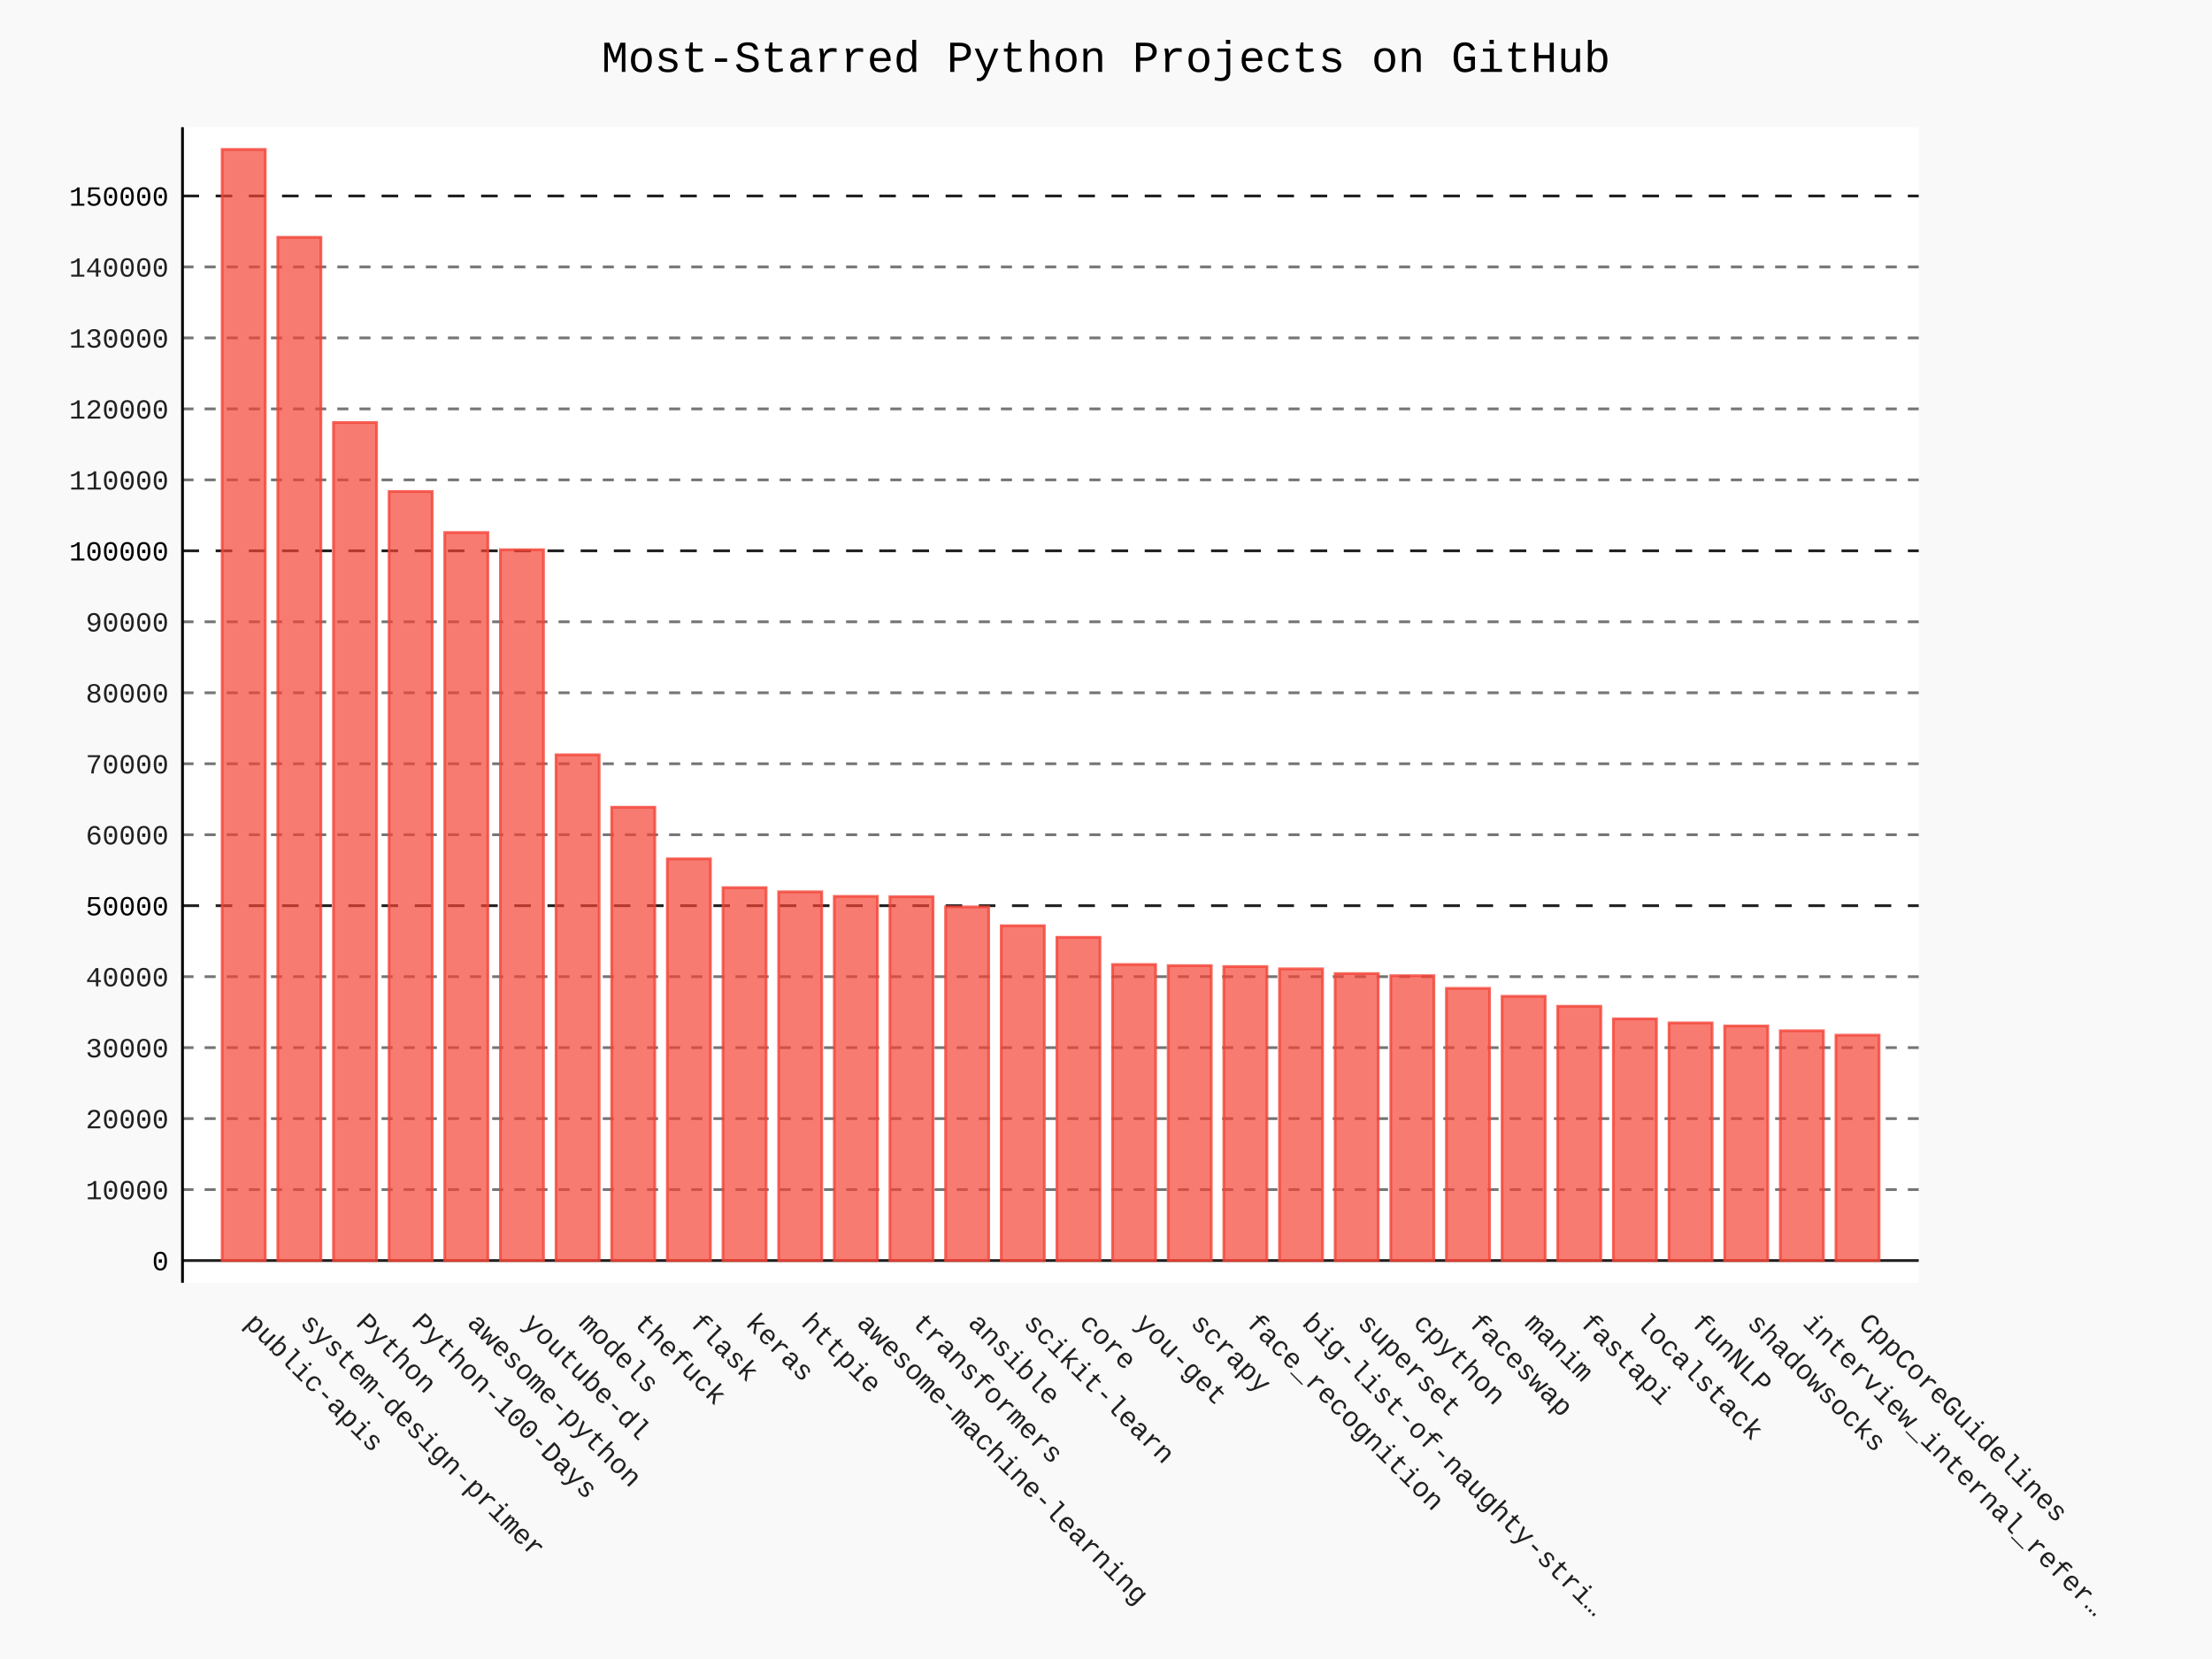
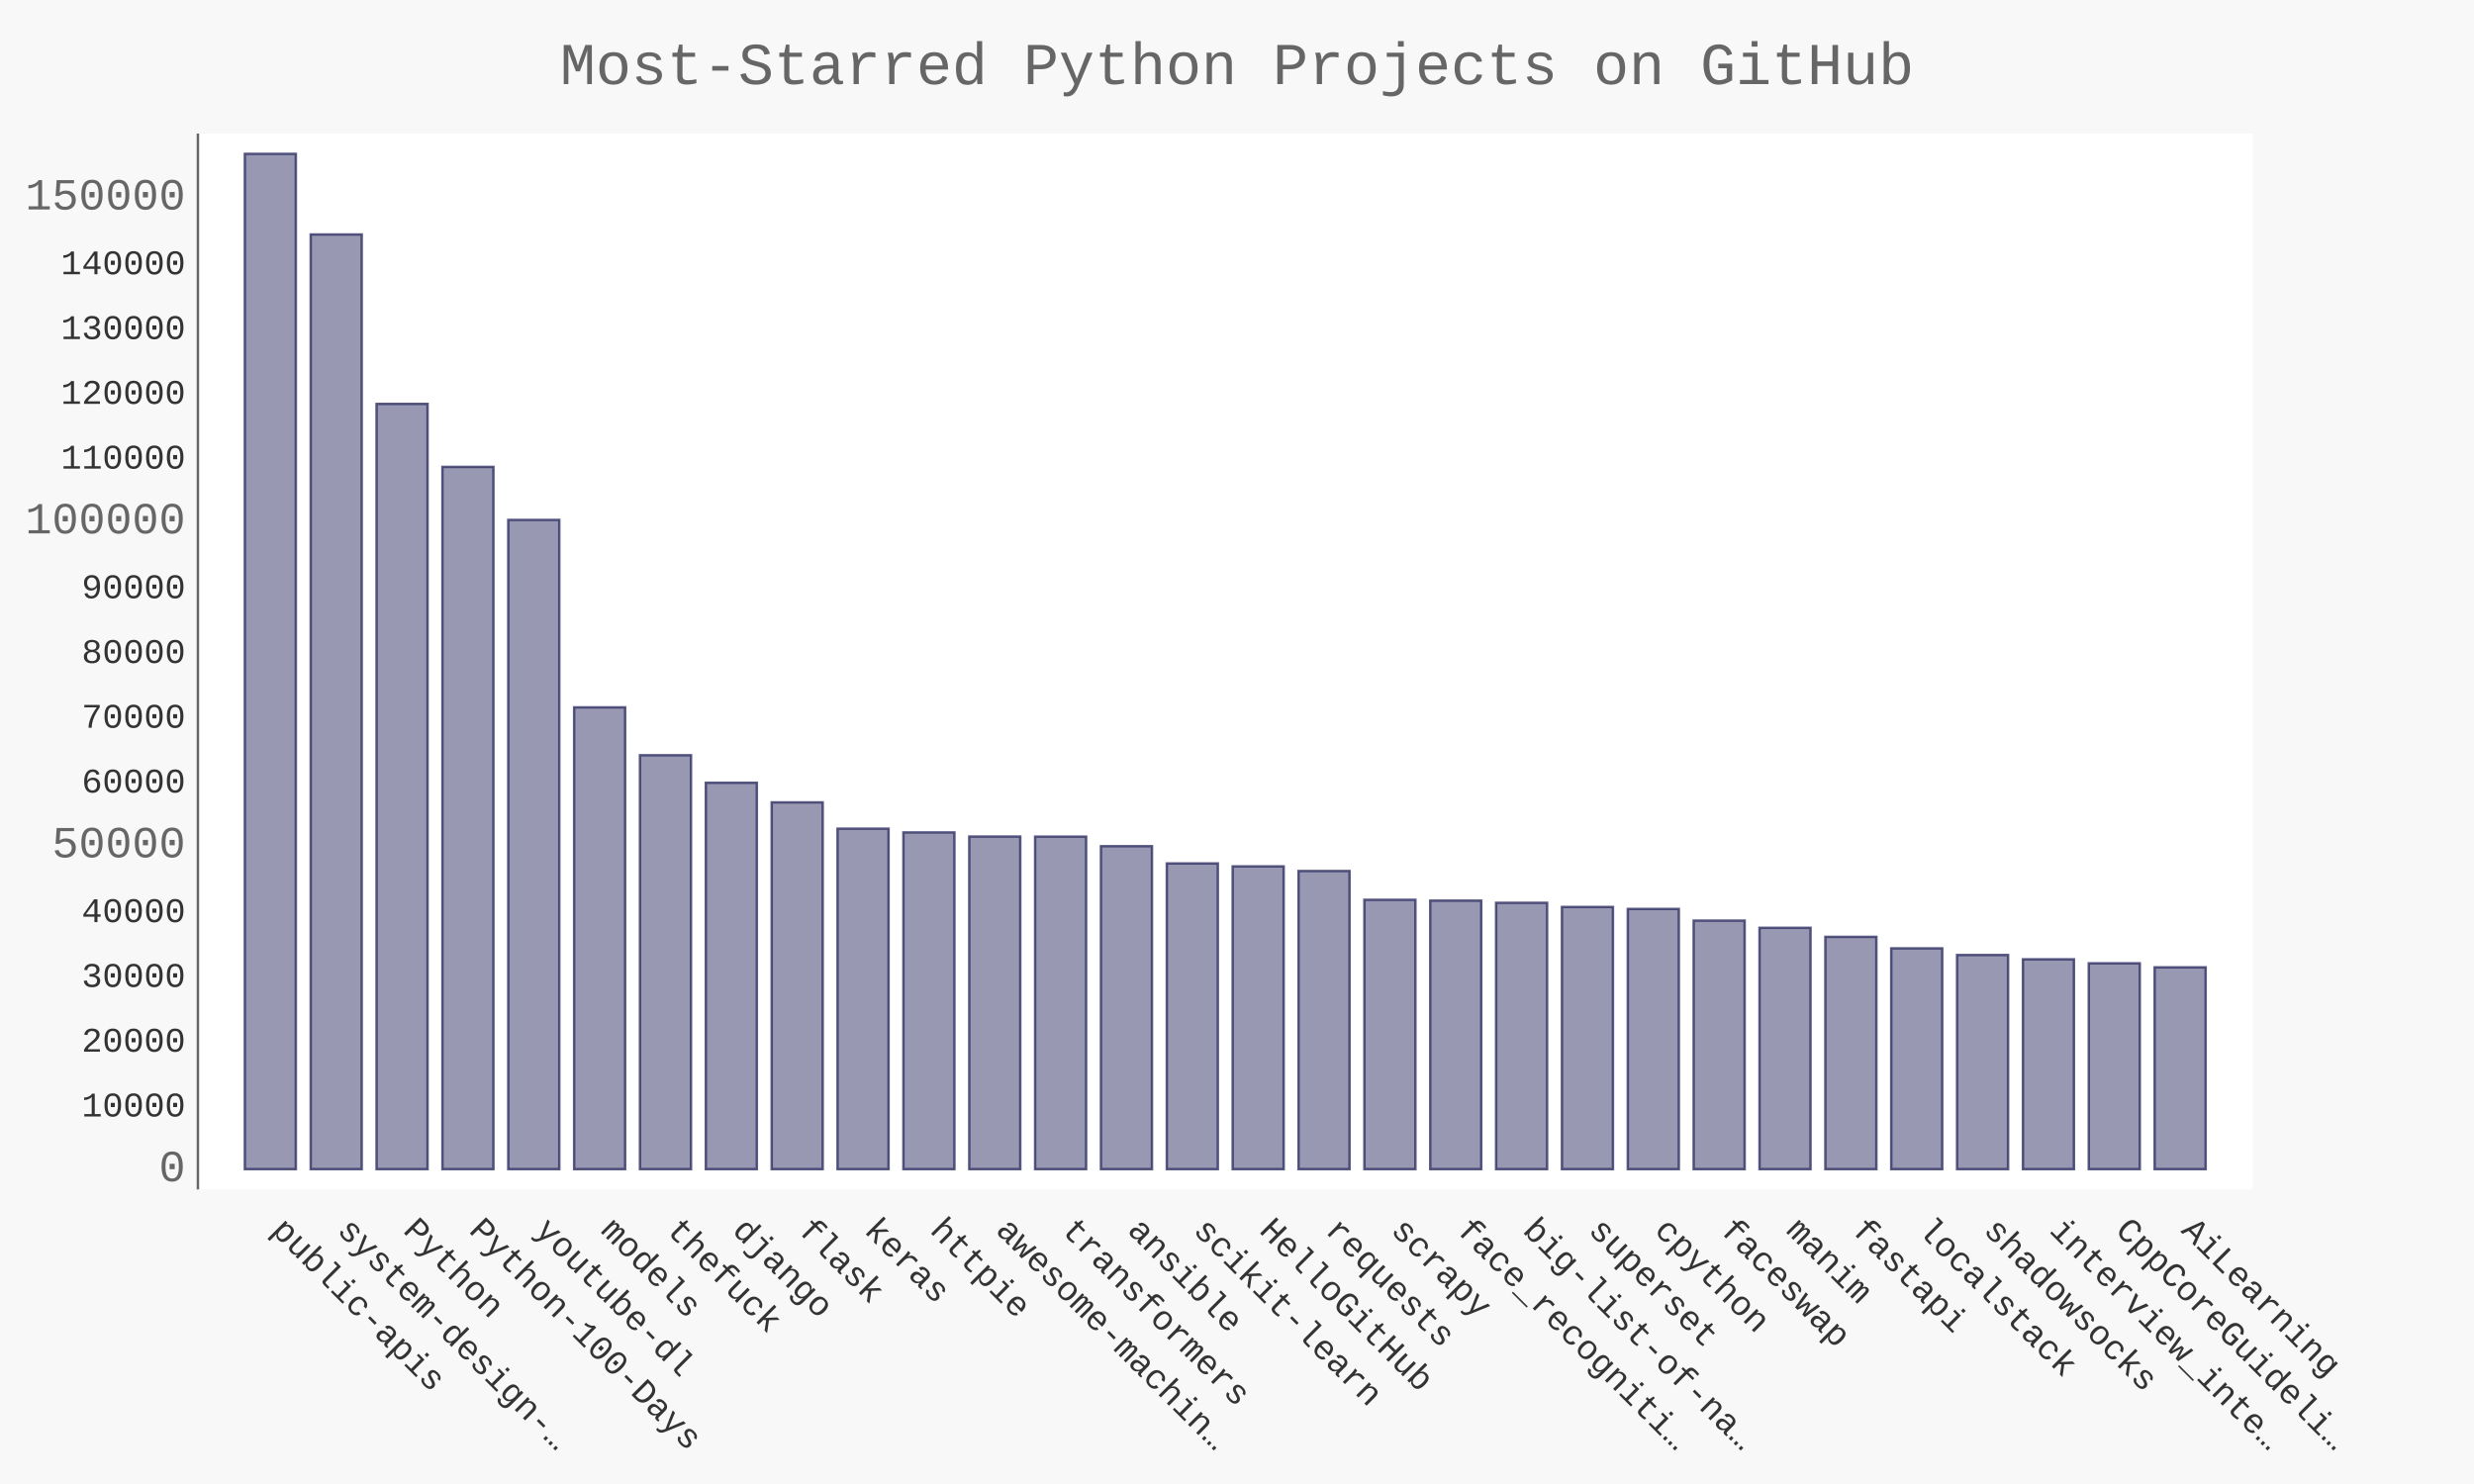
- <svg xmlns="http://www.w3.org/2000/svg" id="chart-2ef76ca3-1e4b-4021-8738-66e86e7eee9b" class="pygal-chart" viewBox="0 0 800 600">
+ <svg xmlns="http://www.w3.org/2000/svg" id="chart-88c14782-1a25-45e3-9317-35c51d907a52" class="pygal-chart" viewBox="0 0 1000 600">
  <defs>
-     <style type="text/css">#chart-2ef76ca3-1e4b-4021-8738-66e86e7eee9b{-webkit-user-select:none;-webkit-font-smoothing:antialiased;font-family:Consolas,"Liberation Mono",Menlo,Courier,monospace}#chart-2ef76ca3-1e4b-4021-8738-66e86e7eee9b .title{font-family:Consolas,"Liberation Mono",Menlo,Courier,monospace;font-size:16px}#chart-2ef76ca3-1e4b-4021-8738-66e86e7eee9b .legends .legend text{font-family:Consolas,"Liberation Mono",Menlo,Courier,monospace;font-size:14px}#chart-2ef76ca3-1e4b-4021-8738-66e86e7eee9b .axis text{font-family:Consolas,"Liberation Mono",Menlo,Courier,monospace;font-size:10px}#chart-2ef76ca3-1e4b-4021-8738-66e86e7eee9b .axis text.major{font-family:Consolas,"Liberation Mono",Menlo,Courier,monospace;font-size:10px}#chart-2ef76ca3-1e4b-4021-8738-66e86e7eee9b .text-overlay text.value{font-family:Consolas,"Liberation Mono",Menlo,Courier,monospace;font-size:16px}#chart-2ef76ca3-1e4b-4021-8738-66e86e7eee9b .text-overlay text.label{font-family:Consolas,"Liberation Mono",Menlo,Courier,monospace;font-size:10px}#chart-2ef76ca3-1e4b-4021-8738-66e86e7eee9b .tooltip{font-family:Consolas,"Liberation Mono",Menlo,Courier,monospace;font-size:14px}#chart-2ef76ca3-1e4b-4021-8738-66e86e7eee9b text.no_data{font-family:Consolas,"Liberation Mono",Menlo,Courier,monospace;font-size:64px}
- #chart-2ef76ca3-1e4b-4021-8738-66e86e7eee9b{background-color:rgba(249,249,249,1)}#chart-2ef76ca3-1e4b-4021-8738-66e86e7eee9b path,#chart-2ef76ca3-1e4b-4021-8738-66e86e7eee9b line,#chart-2ef76ca3-1e4b-4021-8738-66e86e7eee9b rect,#chart-2ef76ca3-1e4b-4021-8738-66e86e7eee9b circle{-webkit-transition:150ms;-moz-transition:150ms;transition:150ms}#chart-2ef76ca3-1e4b-4021-8738-66e86e7eee9b .graph &gt; .background{fill:rgba(249,249,249,1)}#chart-2ef76ca3-1e4b-4021-8738-66e86e7eee9b .plot &gt; .background{fill:rgba(255,255,255,1)}#chart-2ef76ca3-1e4b-4021-8738-66e86e7eee9b .graph{fill:rgba(0,0,0,.87)}#chart-2ef76ca3-1e4b-4021-8738-66e86e7eee9b text.no_data{fill:rgba(0,0,0,1)}#chart-2ef76ca3-1e4b-4021-8738-66e86e7eee9b .title{fill:rgba(0,0,0,1)}#chart-2ef76ca3-1e4b-4021-8738-66e86e7eee9b .legends .legend text{fill:rgba(0,0,0,.87)}#chart-2ef76ca3-1e4b-4021-8738-66e86e7eee9b .legends .legend:hover text{fill:rgba(0,0,0,1)}#chart-2ef76ca3-1e4b-4021-8738-66e86e7eee9b .axis .line{stroke:rgba(0,0,0,1)}#chart-2ef76ca3-1e4b-4021-8738-66e86e7eee9b .axis .guide.line{stroke:rgba(0,0,0,.54)}#chart-2ef76ca3-1e4b-4021-8738-66e86e7eee9b .axis .major.line{stroke:rgba(0,0,0,.87)}#chart-2ef76ca3-1e4b-4021-8738-66e86e7eee9b .axis text.major{fill:rgba(0,0,0,1)}#chart-2ef76ca3-1e4b-4021-8738-66e86e7eee9b .axis.y .guides:hover .guide.line,#chart-2ef76ca3-1e4b-4021-8738-66e86e7eee9b .line-graph .axis.x .guides:hover .guide.line,#chart-2ef76ca3-1e4b-4021-8738-66e86e7eee9b .stackedline-graph .axis.x .guides:hover .guide.line,#chart-2ef76ca3-1e4b-4021-8738-66e86e7eee9b .xy-graph .axis.x .guides:hover .guide.line{stroke:rgba(0,0,0,1)}#chart-2ef76ca3-1e4b-4021-8738-66e86e7eee9b .axis .guides:hover text{fill:rgba(0,0,0,1)}#chart-2ef76ca3-1e4b-4021-8738-66e86e7eee9b .reactive{fill-opacity:.7;stroke-opacity:.8}#chart-2ef76ca3-1e4b-4021-8738-66e86e7eee9b .ci{stroke:rgba(0,0,0,.87)}#chart-2ef76ca3-1e4b-4021-8738-66e86e7eee9b .reactive.active,#chart-2ef76ca3-1e4b-4021-8738-66e86e7eee9b .active .reactive{fill-opacity:.8;stroke-opacity:.9;stroke-width:4}#chart-2ef76ca3-1e4b-4021-8738-66e86e7eee9b .ci .reactive.active{stroke-width:1.5}#chart-2ef76ca3-1e4b-4021-8738-66e86e7eee9b .series text{fill:rgba(0,0,0,1)}#chart-2ef76ca3-1e4b-4021-8738-66e86e7eee9b .tooltip rect{fill:rgba(255,255,255,1);stroke:rgba(0,0,0,1);-webkit-transition:opacity 150ms;-moz-transition:opacity 150ms;transition:opacity 150ms}#chart-2ef76ca3-1e4b-4021-8738-66e86e7eee9b .tooltip .label{fill:rgba(0,0,0,.87)}#chart-2ef76ca3-1e4b-4021-8738-66e86e7eee9b .tooltip .label{fill:rgba(0,0,0,.87)}#chart-2ef76ca3-1e4b-4021-8738-66e86e7eee9b .tooltip .legend{font-size:.8em;fill:rgba(0,0,0,.54)}#chart-2ef76ca3-1e4b-4021-8738-66e86e7eee9b .tooltip .x_label{font-size:.6em;fill:rgba(0,0,0,1)}#chart-2ef76ca3-1e4b-4021-8738-66e86e7eee9b .tooltip .xlink{font-size:.5em;text-decoration:underline}#chart-2ef76ca3-1e4b-4021-8738-66e86e7eee9b .tooltip .value{font-size:1.5em}#chart-2ef76ca3-1e4b-4021-8738-66e86e7eee9b .bound{font-size:.5em}#chart-2ef76ca3-1e4b-4021-8738-66e86e7eee9b .max-value{font-size:.75em;fill:rgba(0,0,0,.54)}#chart-2ef76ca3-1e4b-4021-8738-66e86e7eee9b .map-element{fill:rgba(255,255,255,1);stroke:rgba(0,0,0,.54) !important}#chart-2ef76ca3-1e4b-4021-8738-66e86e7eee9b .map-element .reactive{fill-opacity:inherit;stroke-opacity:inherit}#chart-2ef76ca3-1e4b-4021-8738-66e86e7eee9b .color-0,#chart-2ef76ca3-1e4b-4021-8738-66e86e7eee9b .color-0 a:visited{stroke:#F44336;fill:#F44336}#chart-2ef76ca3-1e4b-4021-8738-66e86e7eee9b .text-overlay .color-0 text{fill:black}
- #chart-2ef76ca3-1e4b-4021-8738-66e86e7eee9b text.no_data{text-anchor:middle}#chart-2ef76ca3-1e4b-4021-8738-66e86e7eee9b .guide.line{fill:none}#chart-2ef76ca3-1e4b-4021-8738-66e86e7eee9b .centered{text-anchor:middle}#chart-2ef76ca3-1e4b-4021-8738-66e86e7eee9b .title{text-anchor:middle}#chart-2ef76ca3-1e4b-4021-8738-66e86e7eee9b .legends .legend text{fill-opacity:1}#chart-2ef76ca3-1e4b-4021-8738-66e86e7eee9b .axis.x text{text-anchor:middle}#chart-2ef76ca3-1e4b-4021-8738-66e86e7eee9b .axis.x:not(.web) text[transform]{text-anchor:start}#chart-2ef76ca3-1e4b-4021-8738-66e86e7eee9b .axis.x:not(.web) text[transform].backwards{text-anchor:end}#chart-2ef76ca3-1e4b-4021-8738-66e86e7eee9b .axis.y text{text-anchor:end}#chart-2ef76ca3-1e4b-4021-8738-66e86e7eee9b .axis.y text[transform].backwards{text-anchor:start}#chart-2ef76ca3-1e4b-4021-8738-66e86e7eee9b .axis.y2 text{text-anchor:start}#chart-2ef76ca3-1e4b-4021-8738-66e86e7eee9b .axis.y2 text[transform].backwards{text-anchor:end}#chart-2ef76ca3-1e4b-4021-8738-66e86e7eee9b .axis .guide.line{stroke-dasharray:4,4}#chart-2ef76ca3-1e4b-4021-8738-66e86e7eee9b .axis .major.guide.line{stroke-dasharray:6,6}#chart-2ef76ca3-1e4b-4021-8738-66e86e7eee9b .horizontal .axis.y .guide.line,#chart-2ef76ca3-1e4b-4021-8738-66e86e7eee9b .horizontal .axis.y2 .guide.line,#chart-2ef76ca3-1e4b-4021-8738-66e86e7eee9b .vertical .axis.x .guide.line{opacity:0}#chart-2ef76ca3-1e4b-4021-8738-66e86e7eee9b .horizontal .axis.always_show .guide.line,#chart-2ef76ca3-1e4b-4021-8738-66e86e7eee9b .vertical .axis.always_show .guide.line{opacity:1 !important}#chart-2ef76ca3-1e4b-4021-8738-66e86e7eee9b .axis.y .guides:hover .guide.line,#chart-2ef76ca3-1e4b-4021-8738-66e86e7eee9b .axis.y2 .guides:hover .guide.line,#chart-2ef76ca3-1e4b-4021-8738-66e86e7eee9b .axis.x .guides:hover .guide.line{opacity:1}#chart-2ef76ca3-1e4b-4021-8738-66e86e7eee9b .axis .guides:hover text{opacity:1}#chart-2ef76ca3-1e4b-4021-8738-66e86e7eee9b .nofill{fill:none}#chart-2ef76ca3-1e4b-4021-8738-66e86e7eee9b .subtle-fill{fill-opacity:.2}#chart-2ef76ca3-1e4b-4021-8738-66e86e7eee9b .dot{stroke-width:1px;fill-opacity:1}#chart-2ef76ca3-1e4b-4021-8738-66e86e7eee9b .dot.active{stroke-width:5px}#chart-2ef76ca3-1e4b-4021-8738-66e86e7eee9b .dot.negative{fill:transparent}#chart-2ef76ca3-1e4b-4021-8738-66e86e7eee9b text,#chart-2ef76ca3-1e4b-4021-8738-66e86e7eee9b tspan{stroke:none !important}#chart-2ef76ca3-1e4b-4021-8738-66e86e7eee9b .series text.active{opacity:1}#chart-2ef76ca3-1e4b-4021-8738-66e86e7eee9b .tooltip rect{fill-opacity:.95;stroke-width:.5}#chart-2ef76ca3-1e4b-4021-8738-66e86e7eee9b .tooltip text{fill-opacity:1}#chart-2ef76ca3-1e4b-4021-8738-66e86e7eee9b .showable{visibility:hidden}#chart-2ef76ca3-1e4b-4021-8738-66e86e7eee9b .showable.shown{visibility:visible}#chart-2ef76ca3-1e4b-4021-8738-66e86e7eee9b .gauge-background{fill:rgba(229,229,229,1);stroke:none}#chart-2ef76ca3-1e4b-4021-8738-66e86e7eee9b .bg-lines{stroke:rgba(249,249,249,1);stroke-width:2px}</style>
+     <style type="text/css">#chart-88c14782-1a25-45e3-9317-35c51d907a52{-webkit-user-select:none;-webkit-font-smoothing:antialiased;font-family:Consolas,"Liberation Mono",Menlo,Courier,monospace}#chart-88c14782-1a25-45e3-9317-35c51d907a52 .title{font-family:Consolas,"Liberation Mono",Menlo,Courier,monospace;font-size:24px}#chart-88c14782-1a25-45e3-9317-35c51d907a52 .legends .legend text{font-family:Consolas,"Liberation Mono",Menlo,Courier,monospace;font-size:14px}#chart-88c14782-1a25-45e3-9317-35c51d907a52 .axis text{font-family:Consolas,"Liberation Mono",Menlo,Courier,monospace;font-size:14px}#chart-88c14782-1a25-45e3-9317-35c51d907a52 .axis text.major{font-family:Consolas,"Liberation Mono",Menlo,Courier,monospace;font-size:18px}#chart-88c14782-1a25-45e3-9317-35c51d907a52 .text-overlay text.value{font-family:Consolas,"Liberation Mono",Menlo,Courier,monospace;font-size:16px}#chart-88c14782-1a25-45e3-9317-35c51d907a52 .text-overlay text.label{font-family:Consolas,"Liberation Mono",Menlo,Courier,monospace;font-size:10px}#chart-88c14782-1a25-45e3-9317-35c51d907a52 .tooltip{font-family:Consolas,"Liberation Mono",Menlo,Courier,monospace;font-size:14px}#chart-88c14782-1a25-45e3-9317-35c51d907a52 text.no_data{font-family:Consolas,"Liberation Mono",Menlo,Courier,monospace;font-size:64px}
+ #chart-88c14782-1a25-45e3-9317-35c51d907a52{background-color:#f8f8f8}#chart-88c14782-1a25-45e3-9317-35c51d907a52 path,#chart-88c14782-1a25-45e3-9317-35c51d907a52 line,#chart-88c14782-1a25-45e3-9317-35c51d907a52 rect,#chart-88c14782-1a25-45e3-9317-35c51d907a52 circle{-webkit-transition:250ms ease-in;-moz-transition:250ms ease-in;transition:250ms ease-in}#chart-88c14782-1a25-45e3-9317-35c51d907a52 .graph &gt; .background{fill:#f8f8f8}#chart-88c14782-1a25-45e3-9317-35c51d907a52 .plot &gt; .background{fill:#ffffff}#chart-88c14782-1a25-45e3-9317-35c51d907a52 .graph{fill:#333}#chart-88c14782-1a25-45e3-9317-35c51d907a52 text.no_data{fill:#666}#chart-88c14782-1a25-45e3-9317-35c51d907a52 .title{fill:#666}#chart-88c14782-1a25-45e3-9317-35c51d907a52 .legends .legend text{fill:#333}#chart-88c14782-1a25-45e3-9317-35c51d907a52 .legends .legend:hover text{fill:#666}#chart-88c14782-1a25-45e3-9317-35c51d907a52 .axis .line{stroke:#666}#chart-88c14782-1a25-45e3-9317-35c51d907a52 .axis .guide.line{stroke:rgba(0,0,0,0.5)}#chart-88c14782-1a25-45e3-9317-35c51d907a52 .axis .major.line{stroke:#333}#chart-88c14782-1a25-45e3-9317-35c51d907a52 .axis text.major{fill:#666}#chart-88c14782-1a25-45e3-9317-35c51d907a52 .axis.y .guides:hover .guide.line,#chart-88c14782-1a25-45e3-9317-35c51d907a52 .line-graph .axis.x .guides:hover .guide.line,#chart-88c14782-1a25-45e3-9317-35c51d907a52 .stackedline-graph .axis.x .guides:hover .guide.line,#chart-88c14782-1a25-45e3-9317-35c51d907a52 .xy-graph .axis.x .guides:hover .guide.line{stroke:#666}#chart-88c14782-1a25-45e3-9317-35c51d907a52 .axis .guides:hover text{fill:#666}#chart-88c14782-1a25-45e3-9317-35c51d907a52 .reactive{fill-opacity:.5;stroke-opacity:.8}#chart-88c14782-1a25-45e3-9317-35c51d907a52 .ci{stroke:#333}#chart-88c14782-1a25-45e3-9317-35c51d907a52 .reactive.active,#chart-88c14782-1a25-45e3-9317-35c51d907a52 .active .reactive{fill-opacity:.9;stroke-opacity:.9;stroke-width:4}#chart-88c14782-1a25-45e3-9317-35c51d907a52 .ci .reactive.active{stroke-width:1.5}#chart-88c14782-1a25-45e3-9317-35c51d907a52 .series text{fill:#666}#chart-88c14782-1a25-45e3-9317-35c51d907a52 .tooltip rect{fill:#ffffff;stroke:#666;-webkit-transition:opacity 250ms ease-in;-moz-transition:opacity 250ms ease-in;transition:opacity 250ms ease-in}#chart-88c14782-1a25-45e3-9317-35c51d907a52 .tooltip .label{fill:#333}#chart-88c14782-1a25-45e3-9317-35c51d907a52 .tooltip .label{fill:#333}#chart-88c14782-1a25-45e3-9317-35c51d907a52 .tooltip .legend{font-size:.8em;fill:rgba(0,0,0,0.5)}#chart-88c14782-1a25-45e3-9317-35c51d907a52 .tooltip .x_label{font-size:.6em;fill:#666}#chart-88c14782-1a25-45e3-9317-35c51d907a52 .tooltip .xlink{font-size:.5em;text-decoration:underline}#chart-88c14782-1a25-45e3-9317-35c51d907a52 .tooltip .value{font-size:1.5em}#chart-88c14782-1a25-45e3-9317-35c51d907a52 .bound{font-size:.5em}#chart-88c14782-1a25-45e3-9317-35c51d907a52 .max-value{font-size:.75em;fill:rgba(0,0,0,0.5)}#chart-88c14782-1a25-45e3-9317-35c51d907a52 .map-element{fill:#ffffff;stroke:rgba(0,0,0,0.5) !important}#chart-88c14782-1a25-45e3-9317-35c51d907a52 .map-element .reactive{fill-opacity:inherit;stroke-opacity:inherit}#chart-88c14782-1a25-45e3-9317-35c51d907a52 .color-0,#chart-88c14782-1a25-45e3-9317-35c51d907a52 .color-0 a:visited{stroke:#333366;fill:#333366}#chart-88c14782-1a25-45e3-9317-35c51d907a52 .text-overlay .color-0 text{fill:black}
+ #chart-88c14782-1a25-45e3-9317-35c51d907a52 text.no_data{text-anchor:middle}#chart-88c14782-1a25-45e3-9317-35c51d907a52 .guide.line{fill:none}#chart-88c14782-1a25-45e3-9317-35c51d907a52 .centered{text-anchor:middle}#chart-88c14782-1a25-45e3-9317-35c51d907a52 .title{text-anchor:middle}#chart-88c14782-1a25-45e3-9317-35c51d907a52 .legends .legend text{fill-opacity:1}#chart-88c14782-1a25-45e3-9317-35c51d907a52 .axis.x text{text-anchor:middle}#chart-88c14782-1a25-45e3-9317-35c51d907a52 .axis.x:not(.web) text[transform]{text-anchor:start}#chart-88c14782-1a25-45e3-9317-35c51d907a52 .axis.x:not(.web) text[transform].backwards{text-anchor:end}#chart-88c14782-1a25-45e3-9317-35c51d907a52 .axis.y text{text-anchor:end}#chart-88c14782-1a25-45e3-9317-35c51d907a52 .axis.y text[transform].backwards{text-anchor:start}#chart-88c14782-1a25-45e3-9317-35c51d907a52 .axis.y2 text{text-anchor:start}#chart-88c14782-1a25-45e3-9317-35c51d907a52 .axis.y2 text[transform].backwards{text-anchor:end}#chart-88c14782-1a25-45e3-9317-35c51d907a52 .axis .guide.line{stroke-dasharray:4,4}#chart-88c14782-1a25-45e3-9317-35c51d907a52 .axis .major.guide.line{stroke-dasharray:6,6}#chart-88c14782-1a25-45e3-9317-35c51d907a52 .horizontal .axis.y .guide.line,#chart-88c14782-1a25-45e3-9317-35c51d907a52 .horizontal .axis.y2 .guide.line,#chart-88c14782-1a25-45e3-9317-35c51d907a52 .vertical .axis.x .guide.line{opacity:0}#chart-88c14782-1a25-45e3-9317-35c51d907a52 .horizontal .axis.always_show .guide.line,#chart-88c14782-1a25-45e3-9317-35c51d907a52 .vertical .axis.always_show .guide.line{opacity:1 !important}#chart-88c14782-1a25-45e3-9317-35c51d907a52 .axis.y .guides:hover .guide.line,#chart-88c14782-1a25-45e3-9317-35c51d907a52 .axis.y2 .guides:hover .guide.line,#chart-88c14782-1a25-45e3-9317-35c51d907a52 .axis.x .guides:hover .guide.line{opacity:1}#chart-88c14782-1a25-45e3-9317-35c51d907a52 .axis .guides:hover text{opacity:1}#chart-88c14782-1a25-45e3-9317-35c51d907a52 .nofill{fill:none}#chart-88c14782-1a25-45e3-9317-35c51d907a52 .subtle-fill{fill-opacity:.2}#chart-88c14782-1a25-45e3-9317-35c51d907a52 .dot{stroke-width:1px;fill-opacity:1}#chart-88c14782-1a25-45e3-9317-35c51d907a52 .dot.active{stroke-width:5px}#chart-88c14782-1a25-45e3-9317-35c51d907a52 .dot.negative{fill:transparent}#chart-88c14782-1a25-45e3-9317-35c51d907a52 text,#chart-88c14782-1a25-45e3-9317-35c51d907a52 tspan{stroke:none !important}#chart-88c14782-1a25-45e3-9317-35c51d907a52 .series text.active{opacity:1}#chart-88c14782-1a25-45e3-9317-35c51d907a52 .tooltip rect{fill-opacity:.95;stroke-width:.5}#chart-88c14782-1a25-45e3-9317-35c51d907a52 .tooltip text{fill-opacity:1}#chart-88c14782-1a25-45e3-9317-35c51d907a52 .showable{visibility:hidden}#chart-88c14782-1a25-45e3-9317-35c51d907a52 .showable.shown{visibility:visible}#chart-88c14782-1a25-45e3-9317-35c51d907a52 .gauge-background{fill:rgba(229,229,229,1);stroke:none}#chart-88c14782-1a25-45e3-9317-35c51d907a52 .bg-lines{stroke:#f8f8f8;stroke-width:2px}</style>
  </defs>
  <g class="graph bar-graph vertical">
-     <rect x="0" y="0" width="800" height="600" class="background" />
-     <g transform="translate(66, 46)" class="plot">
-       <rect x="0" y="0" width="627.934" height="417.934" class="background" />
-       <g class="axis y always_show">
-         <g class="guides">
-           <path d="M0 409.897 h627.934" class="axis major line" />
-           <text x="-5" y="413.397" class="major">0</text>
-         </g>
-         <g class="guides">
-           <path d="M0 384.229 h627.934" class="guide line" />
-           <text x="-5" y="387.729" class="">10000</text>
-         </g>
-         <g class="guides">
-           <path d="M0 358.561 h627.934" class="guide line" />
-           <text x="-5" y="362.061" class="">20000</text>
-         </g>
-         <g class="guides">
-           <path d="M0 332.893 h627.934" class="guide line" />
-           <text x="-5" y="336.393" class="">30000</text>
-         </g>
-         <g class="guides">
-           <path d="M0 307.225 h627.934" class="guide line" />
-           <text x="-5" y="310.725" class="">40000</text>
-         </g>
-         <g class="guides">
-           <path d="M0 281.557 h627.934" class="major guide line" />
-           <text x="-5" y="285.057" class="major">50000</text>
-         </g>
-         <g class="guides">
-           <path d="M0 255.889 h627.934" class="guide line" />
-           <text x="-5" y="259.389" class="">60000</text>
-         </g>
-         <g class="guides">
-           <path d="M0 230.221 h627.934" class="guide line" />
-           <text x="-5" y="233.721" class="">70000</text>
-         </g>
-         <g class="guides">
-           <path d="M0 204.553 h627.934" class="guide line" />
-           <text x="-5" y="208.053" class="">80000</text>
-         </g>
-         <g class="guides">
-           <path d="M0 178.885 h627.934" class="guide line" />
-           <text x="-5" y="182.385" class="">90000</text>
-         </g>
-         <g class="guides">
-           <path d="M0 153.218 h627.934" class="major guide line" />
-           <text x="-5" y="156.718" class="major">100000</text>
-         </g>
-         <g class="guides">
-           <path d="M0 127.55 h627.934" class="guide line" />
-           <text x="-5" y="131.05" class="">110000</text>
-         </g>
-         <g class="guides">
-           <path d="M0 101.882 h627.934" class="guide line" />
-           <text x="-5" y="105.382" class="">120000</text>
-         </g>
-         <g class="guides">
-           <path d="M0 76.214 h627.934" class="guide line" />
-           <text x="-5" y="79.714" class="">130000</text>
-         </g>
-         <g class="guides">
-           <path d="M0 50.546 h627.934" class="guide line" />
-           <text x="-5" y="54.046" class="">140000</text>
-         </g>
-         <g class="guides">
-           <path d="M0 24.878 h627.934" class="major guide line" />
-           <text x="-5" y="28.378" class="major">150000</text>
+     <rect x="0" y="0" width="1000" height="600" class="background" />
+     <g transform="translate(80, 54)" class="plot">
+       <rect x="0" y="0" width="830.505" height="426.905" class="background" />
+       <g class="axis y">
+         <g class="guides">
+           <text x="-5" y="423.595" class="major">0</text>
+         </g>
+         <g class="guides">
+           <text x="-5" y="397.402" class="">10000</text>
+         </g>
+         <g class="guides">
+           <text x="-5" y="371.209" class="">20000</text>
+         </g>
+         <g class="guides">
+           <text x="-5" y="345.016" class="">30000</text>
+         </g>
+         <g class="guides">
+           <text x="-5" y="318.822" class="">40000</text>
+         </g>
+         <g class="guides">
+           <text x="-5" y="292.629" class="major">50000</text>
+         </g>
+         <g class="guides">
+           <text x="-5" y="266.436" class="">60000</text>
+         </g>
+         <g class="guides">
+           <text x="-5" y="240.243" class="">70000</text>
+         </g>
+         <g class="guides">
+           <text x="-5" y="214.05" class="">80000</text>
+         </g>
+         <g class="guides">
+           <text x="-5" y="187.857" class="">90000</text>
+         </g>
+         <g class="guides">
+           <text x="-5" y="161.664" class="major">100000</text>
+         </g>
+         <g class="guides">
+           <text x="-5" y="135.471" class="">110000</text>
+         </g>
+         <g class="guides">
+           <text x="-5" y="109.278" class="">120000</text>
+         </g>
+         <g class="guides">
+           <text x="-5" y="83.085" class="">130000</text>
+         </g>
+         <g class="guides">
+           <text x="-5" y="56.891" class="">140000</text>
+         </g>
+         <g class="guides">
+           <text x="-5" y="30.698" class="major">150000</text>
        </g>
      </g>
      <g class="axis x">
-         <path d="M0 0 v417.934" class="line" />
-         <g class="guides">
-           <path d="M22.139 0 v417.934" class="guide line" />
-           <text x="22.139" y="432.934" class="" transform="rotate(45 22.1387 432.934)">public-apis</text>
-         </g>
-         <g class="guides">
-           <path d="M42.265 0 v417.934" class="guide line" />
-           <text x="42.265" y="432.934" class="" transform="rotate(45 42.26479 432.934)">system-design-primer</text>
-         </g>
-         <g class="guides">
-           <path d="M62.391 0 v417.934" class="guide line" />
-           <text x="62.391" y="432.934" class="" transform="rotate(45 62.39088 432.934)">Python</text>
-         </g>
-         <g class="guides">
-           <path d="M82.517 0 v417.934" class="guide line" />
-           <text x="82.517" y="432.934" class="" transform="rotate(45 82.51697 432.934)">Python-100-Days</text>
-         </g>
-         <g class="guides">
-           <path d="M102.643 0 v417.934" class="guide line" />
-           <text x="102.643" y="432.934" class="" transform="rotate(45 102.6431 432.934)">awesome-python</text>
-         </g>
-         <g class="guides">
-           <path d="M122.769 0 v417.934" class="guide line" />
-           <text x="122.769" y="432.934" class="" transform="rotate(45 122.7691 432.934)">youtube-dl</text>
-         </g>
-         <g class="guides">
-           <path d="M142.895 0 v417.934" class="guide line" />
-           <text x="142.895" y="432.934" class="" transform="rotate(45 142.8952 432.934)">models</text>
-         </g>
-         <g class="guides">
-           <path d="M163.021 0 v417.934" class="guide line" />
-           <text x="163.021" y="432.934" class="" transform="rotate(45 163.0213 432.934)">thefuck</text>
-         </g>
-         <g class="guides">
-           <path d="M183.147 0 v417.934" class="guide line" />
-           <text x="183.147" y="432.934" class="" transform="rotate(45 183.1474 432.934)">flask</text>
-         </g>
-         <g class="guides">
-           <path d="M203.274 0 v417.934" class="guide line" />
-           <text x="203.274" y="432.934" class="" transform="rotate(45 203.2735 432.934)">keras</text>
-         </g>
-         <g class="guides">
-           <path d="M223.4 0 v417.934" class="guide line" />
-           <text x="223.4" y="432.934" class="" transform="rotate(45 223.3996 432.934)">httpie</text>
-         </g>
-         <g class="guides">
-           <path d="M243.526 0 v417.934" class="guide line" />
-           <text x="243.526" y="432.934" class="" transform="rotate(45 243.5257 432.934)">awesome-machine-learning</text>
-         </g>
-         <g class="guides">
-           <path d="M263.652 0 v417.934" class="guide line" />
-           <text x="263.652" y="432.934" class="" transform="rotate(45 263.6518 432.934)">transformers</text>
-         </g>
-         <g class="guides">
-           <path d="M283.778 0 v417.934" class="guide line" />
-           <text x="283.778" y="432.934" class="" transform="rotate(45 283.7779 432.934)">ansible</text>
-         </g>
-         <g class="guides">
-           <path d="M303.904 0 v417.934" class="guide line" />
-           <text x="303.904" y="432.934" class="" transform="rotate(45 303.9039 432.934)">scikit-learn</text>
-         </g>
-         <g class="guides">
-           <path d="M324.03 0 v417.934" class="guide line" />
-           <text x="324.03" y="432.934" class="" transform="rotate(45 324.03 432.934)">core</text>
-         </g>
-         <g class="guides">
-           <path d="M344.156 0 v417.934" class="guide line" />
-           <text x="344.156" y="432.934" class="" transform="rotate(45 344.1561 432.934)">you-get</text>
-         </g>
-         <g class="guides">
-           <path d="M364.282 0 v417.934" class="guide line" />
-           <text x="364.282" y="432.934" class="" transform="rotate(45 364.2822 432.934)">scrapy</text>
-         </g>
-         <g class="guides">
-           <path d="M384.408 0 v417.934" class="guide line" />
-           <text x="384.408" y="432.934" class="" transform="rotate(45 384.4083 432.934)">face_recognition</text>
-         </g>
-         <g class="guides">
-           <path d="M404.534 0 v417.934" class="guide line" />
-           <text x="404.534" y="432.934" class="" transform="rotate(45 404.5344 432.934)">big-list-of-naughty-stri…</text>
-         </g>
-         <g class="guides">
-           <path d="M424.66 0 v417.934" class="guide line" />
-           <text x="424.66" y="432.934" class="" transform="rotate(45 424.6605 432.934)">superset</text>
-         </g>
-         <g class="guides">
-           <path d="M444.787 0 v417.934" class="guide line" />
-           <text x="444.787" y="432.934" class="" transform="rotate(45 444.7866 432.934)">cpython</text>
-         </g>
-         <g class="guides">
-           <path d="M464.913 0 v417.934" class="guide line" />
-           <text x="464.913" y="432.934" class="" transform="rotate(45 464.9127 432.934)">faceswap</text>
-         </g>
-         <g class="guides">
-           <path d="M485.039 0 v417.934" class="guide line" />
-           <text x="485.039" y="432.934" class="" transform="rotate(45 485.0387 432.934)">manim</text>
-         </g>
-         <g class="guides">
-           <path d="M505.165 0 v417.934" class="guide line" />
-           <text x="505.165" y="432.934" class="" transform="rotate(45 505.1648 432.934)">fastapi</text>
-         </g>
-         <g class="guides">
-           <path d="M525.291 0 v417.934" class="guide line" />
-           <text x="525.291" y="432.934" class="" transform="rotate(45 525.2909 432.934)">localstack</text>
-         </g>
-         <g class="guides">
-           <path d="M545.417 0 v417.934" class="guide line" />
-           <text x="545.417" y="432.934" class="" transform="rotate(45 545.417 432.934)">funNLP</text>
-         </g>
-         <g class="guides">
-           <path d="M565.543 0 v417.934" class="guide line" />
-           <text x="565.543" y="432.934" class="" transform="rotate(45 565.5431 432.934)">shadowsocks</text>
-         </g>
-         <g class="guides">
-           <path d="M585.669 0 v417.934" class="guide line" />
-           <text x="585.669" y="432.934" class="" transform="rotate(45 585.6692 432.934)">interview_internal_refer…</text>
-         </g>
-         <g class="guides">
-           <path d="M605.795 0 v417.934" class="guide line" />
-           <text x="605.795" y="432.934" class="" transform="rotate(45 605.7953 432.934)">CppCoreGuidelines</text>
+         <path d="M0 0 v426.905" class="line" />
+         <g class="guides">
+           <path d="M29.281 0 v426.905" class="guide line" />
+           <text x="29.281" y="443.905" class="" transform="rotate(45 29.28061 443.9045)">public-apis</text>
+         </g>
+         <g class="guides">
+           <path d="M55.899 0 v426.905" class="guide line" />
+           <text x="55.899" y="443.905" class="" transform="rotate(45 55.89934 443.9045)">system-design-…</text>
+         </g>
+         <g class="guides">
+           <path d="M82.518 0 v426.905" class="guide line" />
+           <text x="82.518" y="443.905" class="" transform="rotate(45 82.51808 443.9045)">Python</text>
+         </g>
+         <g class="guides">
+           <path d="M109.137 0 v426.905" class="guide line" />
+           <text x="109.137" y="443.905" class="" transform="rotate(45 109.1368 443.9045)">Python-100-Days</text>
+         </g>
+         <g class="guides">
+           <path d="M135.756 0 v426.905" class="guide line" />
+           <text x="135.756" y="443.905" class="" transform="rotate(45 135.7556 443.9045)">youtube-dl</text>
+         </g>
+         <g class="guides">
+           <path d="M162.374 0 v426.905" class="guide line" />
+           <text x="162.374" y="443.905" class="" transform="rotate(45 162.3743 443.9045)">models</text>
+         </g>
+         <g class="guides">
+           <path d="M188.993 0 v426.905" class="guide line" />
+           <text x="188.993" y="443.905" class="" transform="rotate(45 188.993 443.9045)">thefuck</text>
+         </g>
+         <g class="guides">
+           <path d="M215.612 0 v426.905" class="guide line" />
+           <text x="215.612" y="443.905" class="" transform="rotate(45 215.6118 443.9045)">django</text>
+         </g>
+         <g class="guides">
+           <path d="M242.23 0 v426.905" class="guide line" />
+           <text x="242.23" y="443.905" class="" transform="rotate(45 242.2305 443.9045)">flask</text>
+         </g>
+         <g class="guides">
+           <path d="M268.849 0 v426.905" class="guide line" />
+           <text x="268.849" y="443.905" class="" transform="rotate(45 268.8492 443.9045)">keras</text>
+         </g>
+         <g class="guides">
+           <path d="M295.468 0 v426.905" class="guide line" />
+           <text x="295.468" y="443.905" class="" transform="rotate(45 295.468 443.9045)">httpie</text>
+         </g>
+         <g class="guides">
+           <path d="M322.087 0 v426.905" class="guide line" />
+           <text x="322.087" y="443.905" class="" transform="rotate(45 322.0867 443.9045)">awesome-machin…</text>
+         </g>
+         <g class="guides">
+           <path d="M348.705 0 v426.905" class="guide line" />
+           <text x="348.705" y="443.905" class="" transform="rotate(45 348.7054 443.9045)">transformers</text>
+         </g>
+         <g class="guides">
+           <path d="M375.324 0 v426.905" class="guide line" />
+           <text x="375.324" y="443.905" class="" transform="rotate(45 375.3242 443.9045)">ansible</text>
+         </g>
+         <g class="guides">
+           <path d="M401.943 0 v426.905" class="guide line" />
+           <text x="401.943" y="443.905" class="" transform="rotate(45 401.9429 443.9045)">scikit-learn</text>
+         </g>
+         <g class="guides">
+           <path d="M428.562 0 v426.905" class="guide line" />
+           <text x="428.562" y="443.905" class="" transform="rotate(45 428.5616 443.9045)">HelloGitHub</text>
+         </g>
+         <g class="guides">
+           <path d="M455.18 0 v426.905" class="guide line" />
+           <text x="455.18" y="443.905" class="" transform="rotate(45 455.1804 443.9045)">requests</text>
+         </g>
+         <g class="guides">
+           <path d="M481.799 0 v426.905" class="guide line" />
+           <text x="481.799" y="443.905" class="" transform="rotate(45 481.7991 443.9045)">scrapy</text>
+         </g>
+         <g class="guides">
+           <path d="M508.418 0 v426.905" class="guide line" />
+           <text x="508.418" y="443.905" class="" transform="rotate(45 508.4178 443.9045)">face_recogniti…</text>
+         </g>
+         <g class="guides">
+           <path d="M535.037 0 v426.905" class="guide line" />
+           <text x="535.037" y="443.905" class="" transform="rotate(45 535.0366 443.9045)">big-list-of-na…</text>
+         </g>
+         <g class="guides">
+           <path d="M561.655 0 v426.905" class="guide line" />
+           <text x="561.655" y="443.905" class="" transform="rotate(45 561.6553 443.9045)">superset</text>
+         </g>
+         <g class="guides">
+           <path d="M588.274 0 v426.905" class="guide line" />
+           <text x="588.274" y="443.905" class="" transform="rotate(45 588.2741 443.9045)">cpython</text>
+         </g>
+         <g class="guides">
+           <path d="M614.893 0 v426.905" class="guide line" />
+           <text x="614.893" y="443.905" class="" transform="rotate(45 614.8928 443.9045)">faceswap</text>
+         </g>
+         <g class="guides">
+           <path d="M641.512 0 v426.905" class="guide line" />
+           <text x="641.512" y="443.905" class="" transform="rotate(45 641.5115 443.9045)">manim</text>
+         </g>
+         <g class="guides">
+           <path d="M668.13 0 v426.905" class="guide line" />
+           <text x="668.13" y="443.905" class="" transform="rotate(45 668.1303 443.9045)">fastapi</text>
+         </g>
+         <g class="guides">
+           <path d="M694.749 0 v426.905" class="guide line" />
+           <text x="694.749" y="443.905" class="" transform="rotate(45 694.749 443.9045)">localstack</text>
+         </g>
+         <g class="guides">
+           <path d="M721.368 0 v426.905" class="guide line" />
+           <text x="721.368" y="443.905" class="" transform="rotate(45 721.3677 443.9045)">shadowsocks</text>
+         </g>
+         <g class="guides">
+           <path d="M747.986 0 v426.905" class="guide line" />
+           <text x="747.986" y="443.905" class="" transform="rotate(45 747.9865 443.9045)">interview_inte…</text>
+         </g>
+         <g class="guides">
+           <path d="M774.605 0 v426.905" class="guide line" />
+           <text x="774.605" y="443.905" class="" transform="rotate(45 774.6052 443.9045)">CppCoreGuideli…</text>
+         </g>
+         <g class="guides">
+           <path d="M801.224 0 v426.905" class="guide line" />
+           <text x="801.224" y="443.905" class="" transform="rotate(45 801.2239 443.9045)">AiLearning</text>
        </g>
      </g>
      <g class="series serie-0 color-0">
        <g class="bars">
          <g class="bar">
-             <rect x="14.346" y="8.037" rx="0" ry="0" width="15.586" height="401.86" class="rect reactive tooltip-trigger" />
-           </g>
-           <g class="bar">
-             <rect x="34.472" y="39.822" rx="0" ry="0" width="15.586" height="370.075" class="rect reactive tooltip-trigger" />
-           </g>
-           <g class="bar">
-             <rect x="54.598" y="106.802" rx="0" ry="0" width="15.586" height="303.095" class="rect reactive tooltip-trigger" />
-           </g>
-           <g class="bar">
-             <rect x="74.724" y="131.757" rx="0" ry="0" width="15.586" height="278.14" class="rect reactive tooltip-trigger" />
-           </g>
-           <g class="bar">
-             <rect x="94.85" y="146.59" rx="0" ry="0" width="15.586" height="263.307" class="rect reactive tooltip-trigger" />
-           </g>
-           <g class="bar">
-             <rect x="114.976" y="152.817" rx="0" ry="0" width="15.586" height="257.08" class="rect reactive tooltip-trigger" />
-           </g>
-           <g class="bar">
-             <rect x="135.102" y="226.979" rx="0" ry="0" width="15.586" height="182.917" class="rect reactive tooltip-trigger" />
-           </g>
-           <g class="bar">
-             <rect x="155.229" y="245.943" rx="0" ry="0" width="15.586" height="163.954" class="rect reactive tooltip-trigger" />
-           </g>
-           <g class="bar">
-             <rect x="175.355" y="264.614" rx="0" ry="0" width="15.586" height="145.283" class="rect reactive tooltip-trigger" />
-           </g>
-           <g class="bar">
-             <rect x="195.481" y="275.032" rx="0" ry="0" width="15.586" height="134.864" class="rect reactive tooltip-trigger" />
-           </g>
-           <g class="bar">
-             <rect x="215.607" y="276.537" rx="0" ry="0" width="15.586" height="133.36" class="rect reactive tooltip-trigger" />
-           </g>
-           <g class="bar">
-             <rect x="235.733" y="278.187" rx="0" ry="0" width="15.586" height="131.71" class="rect reactive tooltip-trigger" />
-           </g>
-           <g class="bar">
-             <rect x="255.859" y="278.305" rx="0" ry="0" width="15.586" height="131.592" class="rect reactive tooltip-trigger" />
-           </g>
-           <g class="bar">
-             <rect x="275.985" y="281.988" rx="0" ry="0" width="15.586" height="127.908" class="rect reactive tooltip-trigger" />
-           </g>
-           <g class="bar">
-             <rect x="296.111" y="288.808" rx="0" ry="0" width="15.586" height="121.088" class="rect reactive tooltip-trigger" />
-           </g>
-           <g class="bar">
-             <rect x="316.237" y="292.995" rx="0" ry="0" width="15.586" height="116.902" class="rect reactive tooltip-trigger" />
-           </g>
-           <g class="bar">
-             <rect x="336.363" y="302.831" rx="0" ry="0" width="15.586" height="107.066" class="rect reactive tooltip-trigger" />
-           </g>
-           <g class="bar">
-             <rect x="356.489" y="303.231" rx="0" ry="0" width="15.586" height="106.666" class="rect reactive tooltip-trigger" />
-           </g>
-           <g class="bar">
-             <rect x="376.615" y="303.56" rx="0" ry="0" width="15.586" height="106.337" class="rect reactive tooltip-trigger" />
-           </g>
-           <g class="bar">
-             <rect x="396.742" y="304.389" rx="0" ry="0" width="15.586" height="105.508" class="rect reactive tooltip-trigger" />
-           </g>
-           <g class="bar">
-             <rect x="416.868" y="306.114" rx="0" ry="0" width="15.586" height="103.783" class="rect reactive tooltip-trigger" />
-           </g>
-           <g class="bar">
-             <rect x="436.994" y="306.876" rx="0" ry="0" width="15.586" height="103.021" class="rect reactive tooltip-trigger" />
-           </g>
-           <g class="bar">
-             <rect x="457.12" y="311.458" rx="0" ry="0" width="15.586" height="98.439" class="rect reactive tooltip-trigger" />
-           </g>
-           <g class="bar">
-             <rect x="477.246" y="314.325" rx="0" ry="0" width="15.586" height="95.572" class="rect reactive tooltip-trigger" />
-           </g>
-           <g class="bar">
-             <rect x="497.372" y="317.936" rx="0" ry="0" width="15.586" height="91.96" class="rect reactive tooltip-trigger" />
-           </g>
-           <g class="bar">
-             <rect x="517.498" y="322.498" rx="0" ry="0" width="15.586" height="87.399" class="rect reactive tooltip-trigger" />
-           </g>
-           <g class="bar">
-             <rect x="537.624" y="323.94" rx="0" ry="0" width="15.586" height="85.957" class="rect reactive tooltip-trigger" />
-           </g>
-           <g class="bar">
-             <rect x="557.75" y="325.064" rx="0" ry="0" width="15.586" height="84.832" class="rect reactive tooltip-trigger" />
-           </g>
-           <g class="bar">
-             <rect x="577.876" y="326.789" rx="0" ry="0" width="15.586" height="83.108" class="rect reactive tooltip-trigger" />
-           </g>
-           <g class="bar">
-             <rect x="598.002" y="328.383" rx="0" ry="0" width="15.586" height="81.514" class="rect reactive tooltip-trigger" />
+             <rect x="18.974" y="8.21" rx="0" ry="0" width="20.614" height="410.485" class="rect reactive tooltip-trigger" />
+           </g>
+           <g class="bar">
+             <rect x="45.593" y="40.802" rx="0" ry="0" width="20.614" height="377.893" class="rect reactive tooltip-trigger" />
+           </g>
+           <g class="bar">
+             <rect x="72.211" y="109.302" rx="0" ry="0" width="20.614" height="309.393" class="rect reactive tooltip-trigger" />
+           </g>
+           <g class="bar">
+             <rect x="98.83" y="134.775" rx="0" ry="0" width="20.614" height="283.92" class="rect reactive tooltip-trigger" />
+           </g>
+           <g class="bar">
+             <rect x="125.449" y="156.214" rx="0" ry="0" width="20.614" height="262.481" class="rect reactive tooltip-trigger" />
+           </g>
+           <g class="bar">
+             <rect x="152.068" y="231.996" rx="0" ry="0" width="20.614" height="186.699" class="rect reactive tooltip-trigger" />
+           </g>
+           <g class="bar">
+             <rect x="178.686" y="251.358" rx="0" ry="0" width="20.614" height="167.337" class="rect reactive tooltip-trigger" />
+           </g>
+           <g class="bar">
+             <rect x="205.305" y="262.484" rx="0" ry="0" width="20.614" height="156.21" class="rect reactive tooltip-trigger" />
+           </g>
+           <g class="bar">
+             <rect x="231.924" y="270.41" rx="0" ry="0" width="20.614" height="148.284" class="rect reactive tooltip-trigger" />
+           </g>
+           <g class="bar">
+             <rect x="258.542" y="281.047" rx="0" ry="0" width="20.614" height="137.647" class="rect reactive tooltip-trigger" />
+           </g>
+           <g class="bar">
+             <rect x="285.161" y="282.567" rx="0" ry="0" width="20.614" height="136.128" class="rect reactive tooltip-trigger" />
+           </g>
+           <g class="bar">
+             <rect x="311.78" y="284.235" rx="0" ry="0" width="20.614" height="134.46" class="rect reactive tooltip-trigger" />
+           </g>
+           <g class="bar">
+             <rect x="338.399" y="284.269" rx="0" ry="0" width="20.614" height="134.426" class="rect reactive tooltip-trigger" />
+           </g>
+           <g class="bar">
+             <rect x="365.017" y="288.138" rx="0" ry="0" width="20.614" height="130.557" class="rect reactive tooltip-trigger" />
+           </g>
+           <g class="bar">
+             <rect x="391.636" y="295.108" rx="0" ry="0" width="20.614" height="123.587" class="rect reactive tooltip-trigger" />
+           </g>
+           <g class="bar">
+             <rect x="418.255" y="296.294" rx="0" ry="0" width="20.614" height="122.4" class="rect reactive tooltip-trigger" />
+           </g>
+           <g class="bar">
+             <rect x="444.874" y="298.162" rx="0" ry="0" width="20.614" height="120.533" class="rect reactive tooltip-trigger" />
+           </g>
+           <g class="bar">
+             <rect x="471.492" y="309.81" rx="0" ry="0" width="20.614" height="108.885" class="rect reactive tooltip-trigger" />
+           </g>
+           <g class="bar">
+             <rect x="498.111" y="310.145" rx="0" ry="0" width="20.614" height="108.549" class="rect reactive tooltip-trigger" />
+           </g>
+           <g class="bar">
+             <rect x="524.73" y="311.02" rx="0" ry="0" width="20.614" height="107.675" class="rect reactive tooltip-trigger" />
+           </g>
+           <g class="bar">
+             <rect x="551.349" y="312.707" rx="0" ry="0" width="20.614" height="105.988" class="rect reactive tooltip-trigger" />
+           </g>
+           <g class="bar">
+             <rect x="577.967" y="313.498" rx="0" ry="0" width="20.614" height="105.197" class="rect reactive tooltip-trigger" />
+           </g>
+           <g class="bar">
+             <rect x="604.586" y="318.221" rx="0" ry="0" width="20.614" height="100.474" class="rect reactive tooltip-trigger" />
+           </g>
+           <g class="bar">
+             <rect x="631.205" y="321.128" rx="0" ry="0" width="20.614" height="97.567" class="rect reactive tooltip-trigger" />
+           </g>
+           <g class="bar">
+             <rect x="657.823" y="324.787" rx="0" ry="0" width="20.614" height="93.907" class="rect reactive tooltip-trigger" />
+           </g>
+           <g class="bar">
+             <rect x="684.442" y="329.439" rx="0" ry="0" width="20.614" height="89.256" class="rect reactive tooltip-trigger" />
+           </g>
+           <g class="bar">
+             <rect x="711.061" y="332.124" rx="0" ry="0" width="20.614" height="86.571" class="rect reactive tooltip-trigger" />
+           </g>
+           <g class="bar">
+             <rect x="737.68" y="333.871" rx="0" ry="0" width="20.614" height="84.824" class="rect reactive tooltip-trigger" />
+           </g>
+           <g class="bar">
+             <rect x="764.298" y="335.479" rx="0" ry="0" width="20.614" height="83.215" class="rect reactive tooltip-trigger" />
+           </g>
+           <g class="bar">
+             <rect x="790.917" y="337.111" rx="0" ry="0" width="20.614" height="81.584" class="rect reactive tooltip-trigger" />
          </g>
        </g>
      </g>
    </g>
    <g class="titles">
-       <text x="400.0" y="26" class="title plot_title">Most-Starred Python Projects on GitHub</text>
-     </g>
-     <g transform="translate(66, 46)" class="plot overlay">
+       <text x="500.0" y="34" class="title plot_title">Most-Starred Python Projects on GitHub</text>
+     </g>
+     <g transform="translate(80, 54)" class="plot overlay">
      <g class="series serie-0 color-0" />
    </g>
-     <g transform="translate(66, 46)" class="plot text-overlay">
+     <g transform="translate(80, 54)" class="plot text-overlay">
      <g class="series serie-0 color-0" />
    </g>
-     <g transform="translate(66, 46)" class="plot tooltip-overlay">
+     <g transform="translate(80, 54)" class="plot tooltip-overlay">
      <g transform="translate(0 0)" style="opacity: 0" class="tooltip">
        <rect rx="0" ry="0" width="0" height="0" class="tooltip-box" />
        <g class="text" />
      </g>
    </g>
  </g>
</svg>
